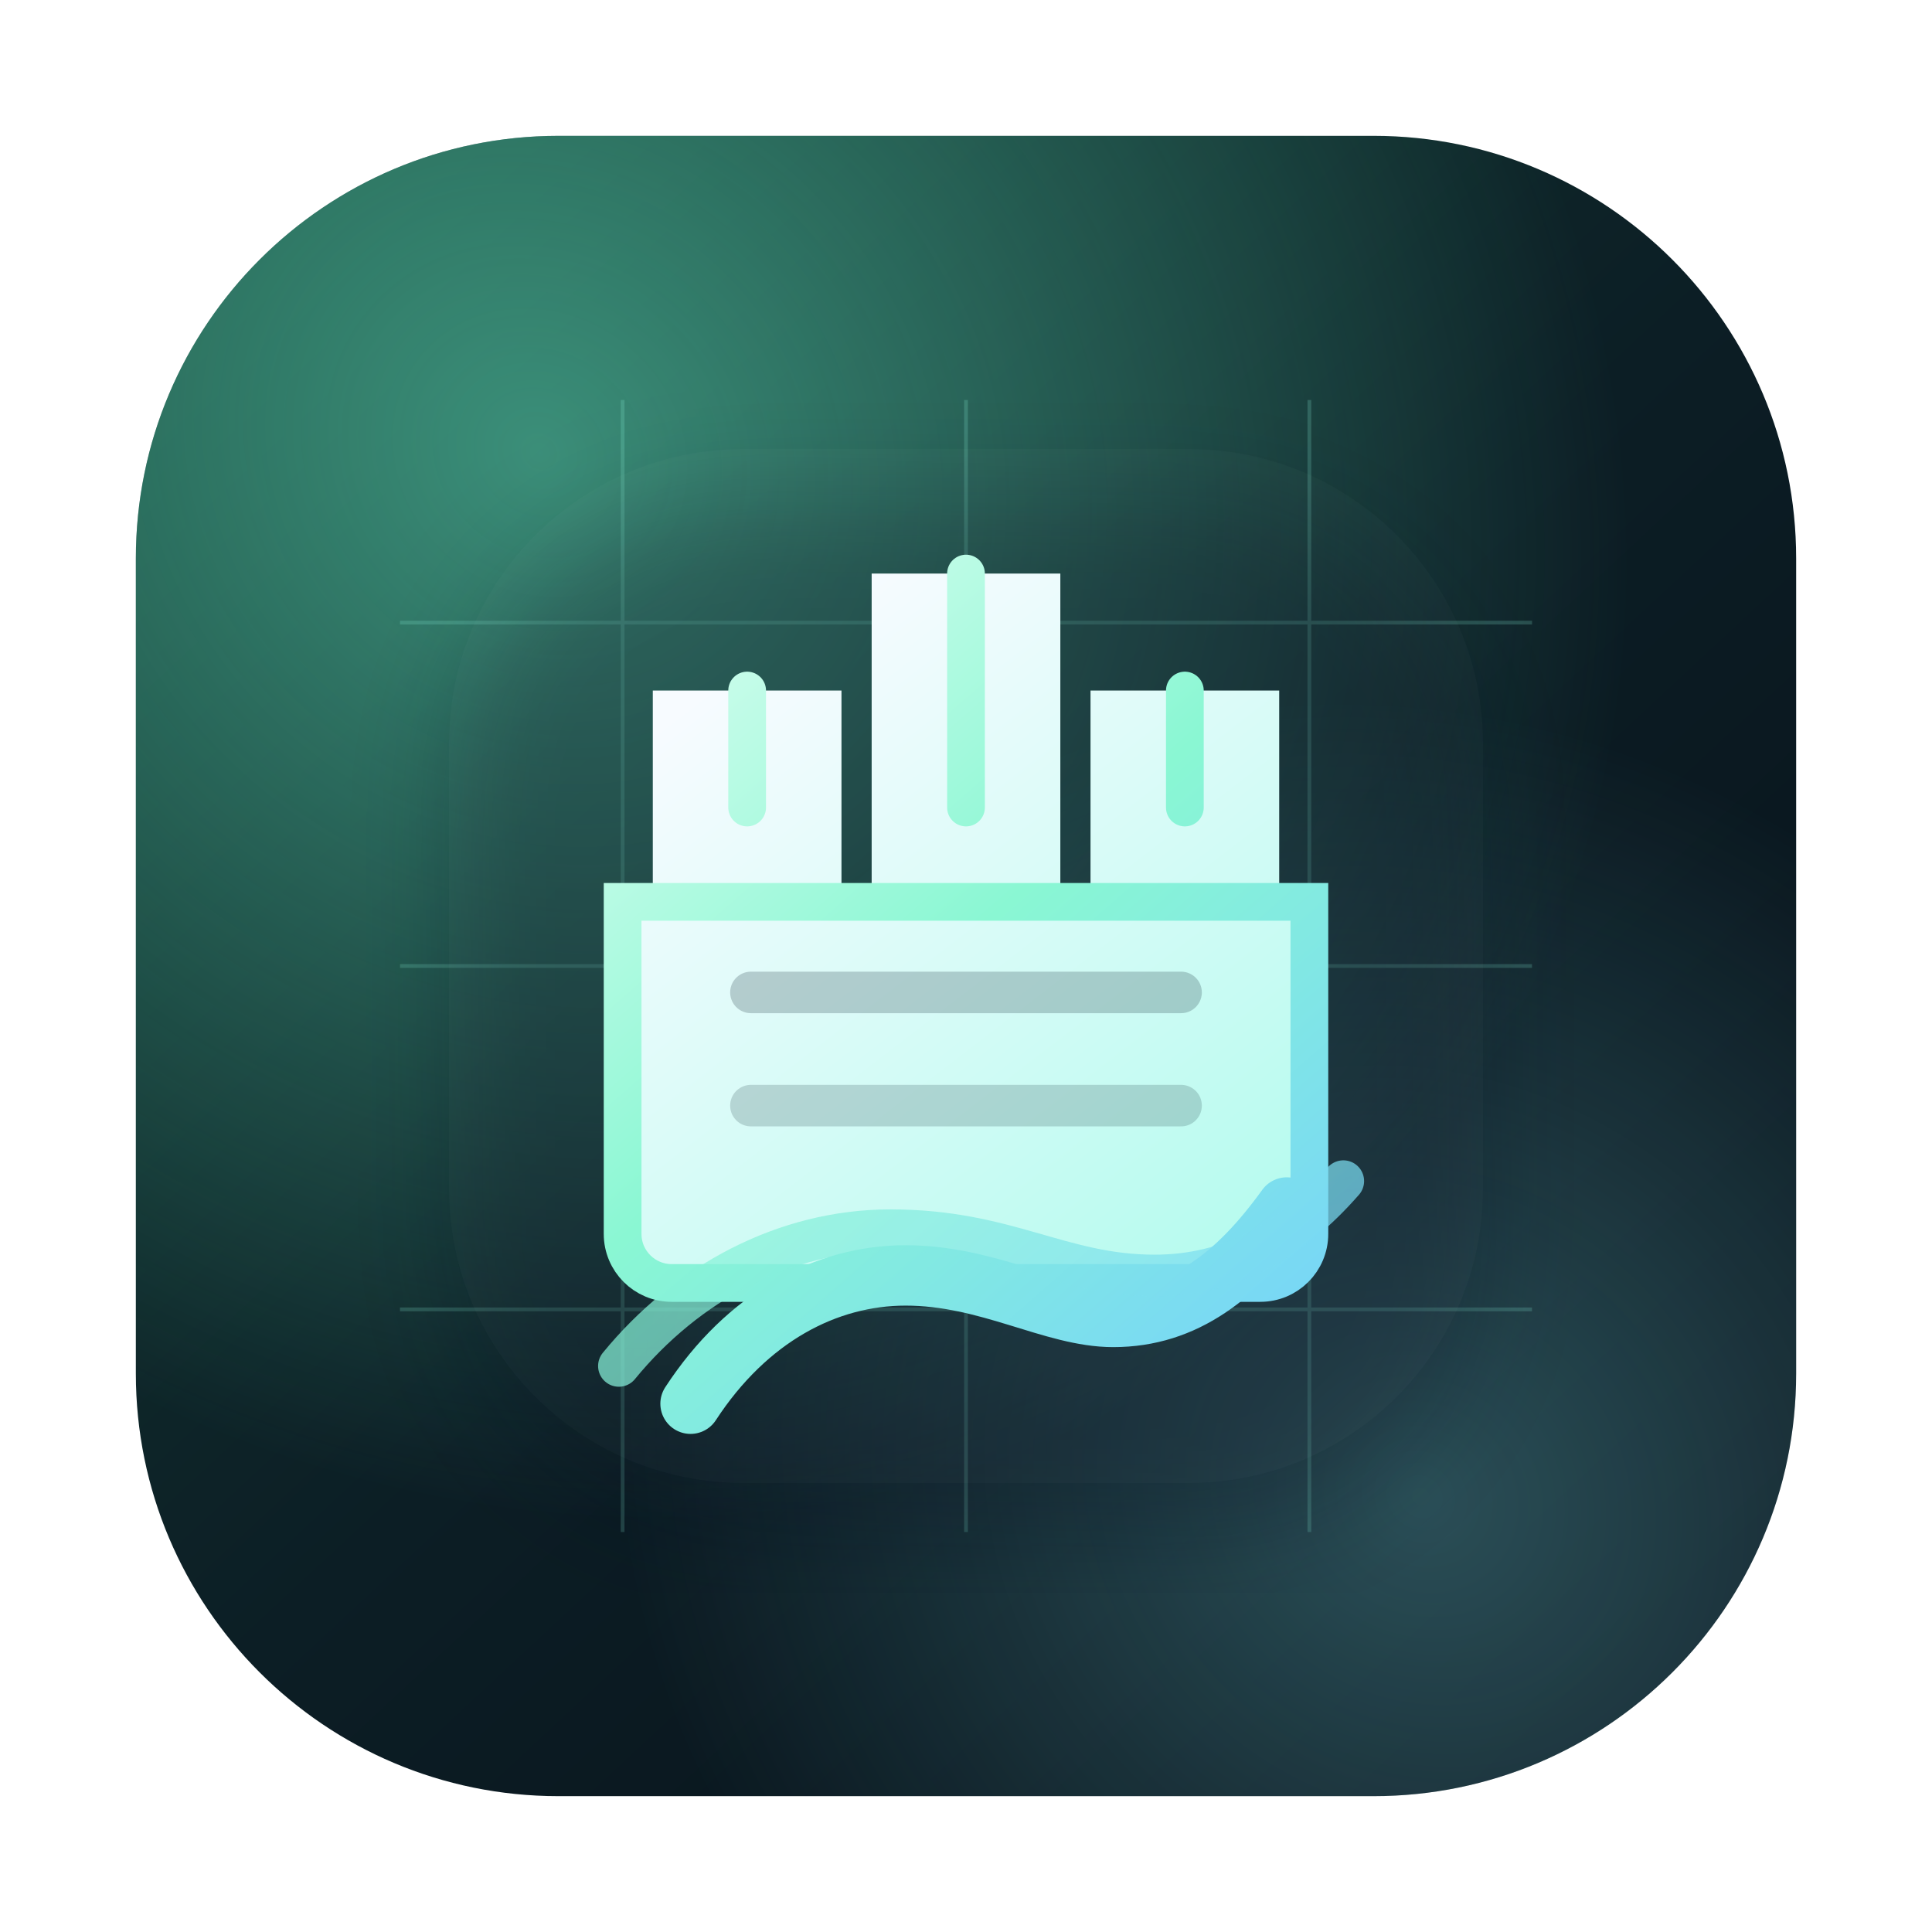
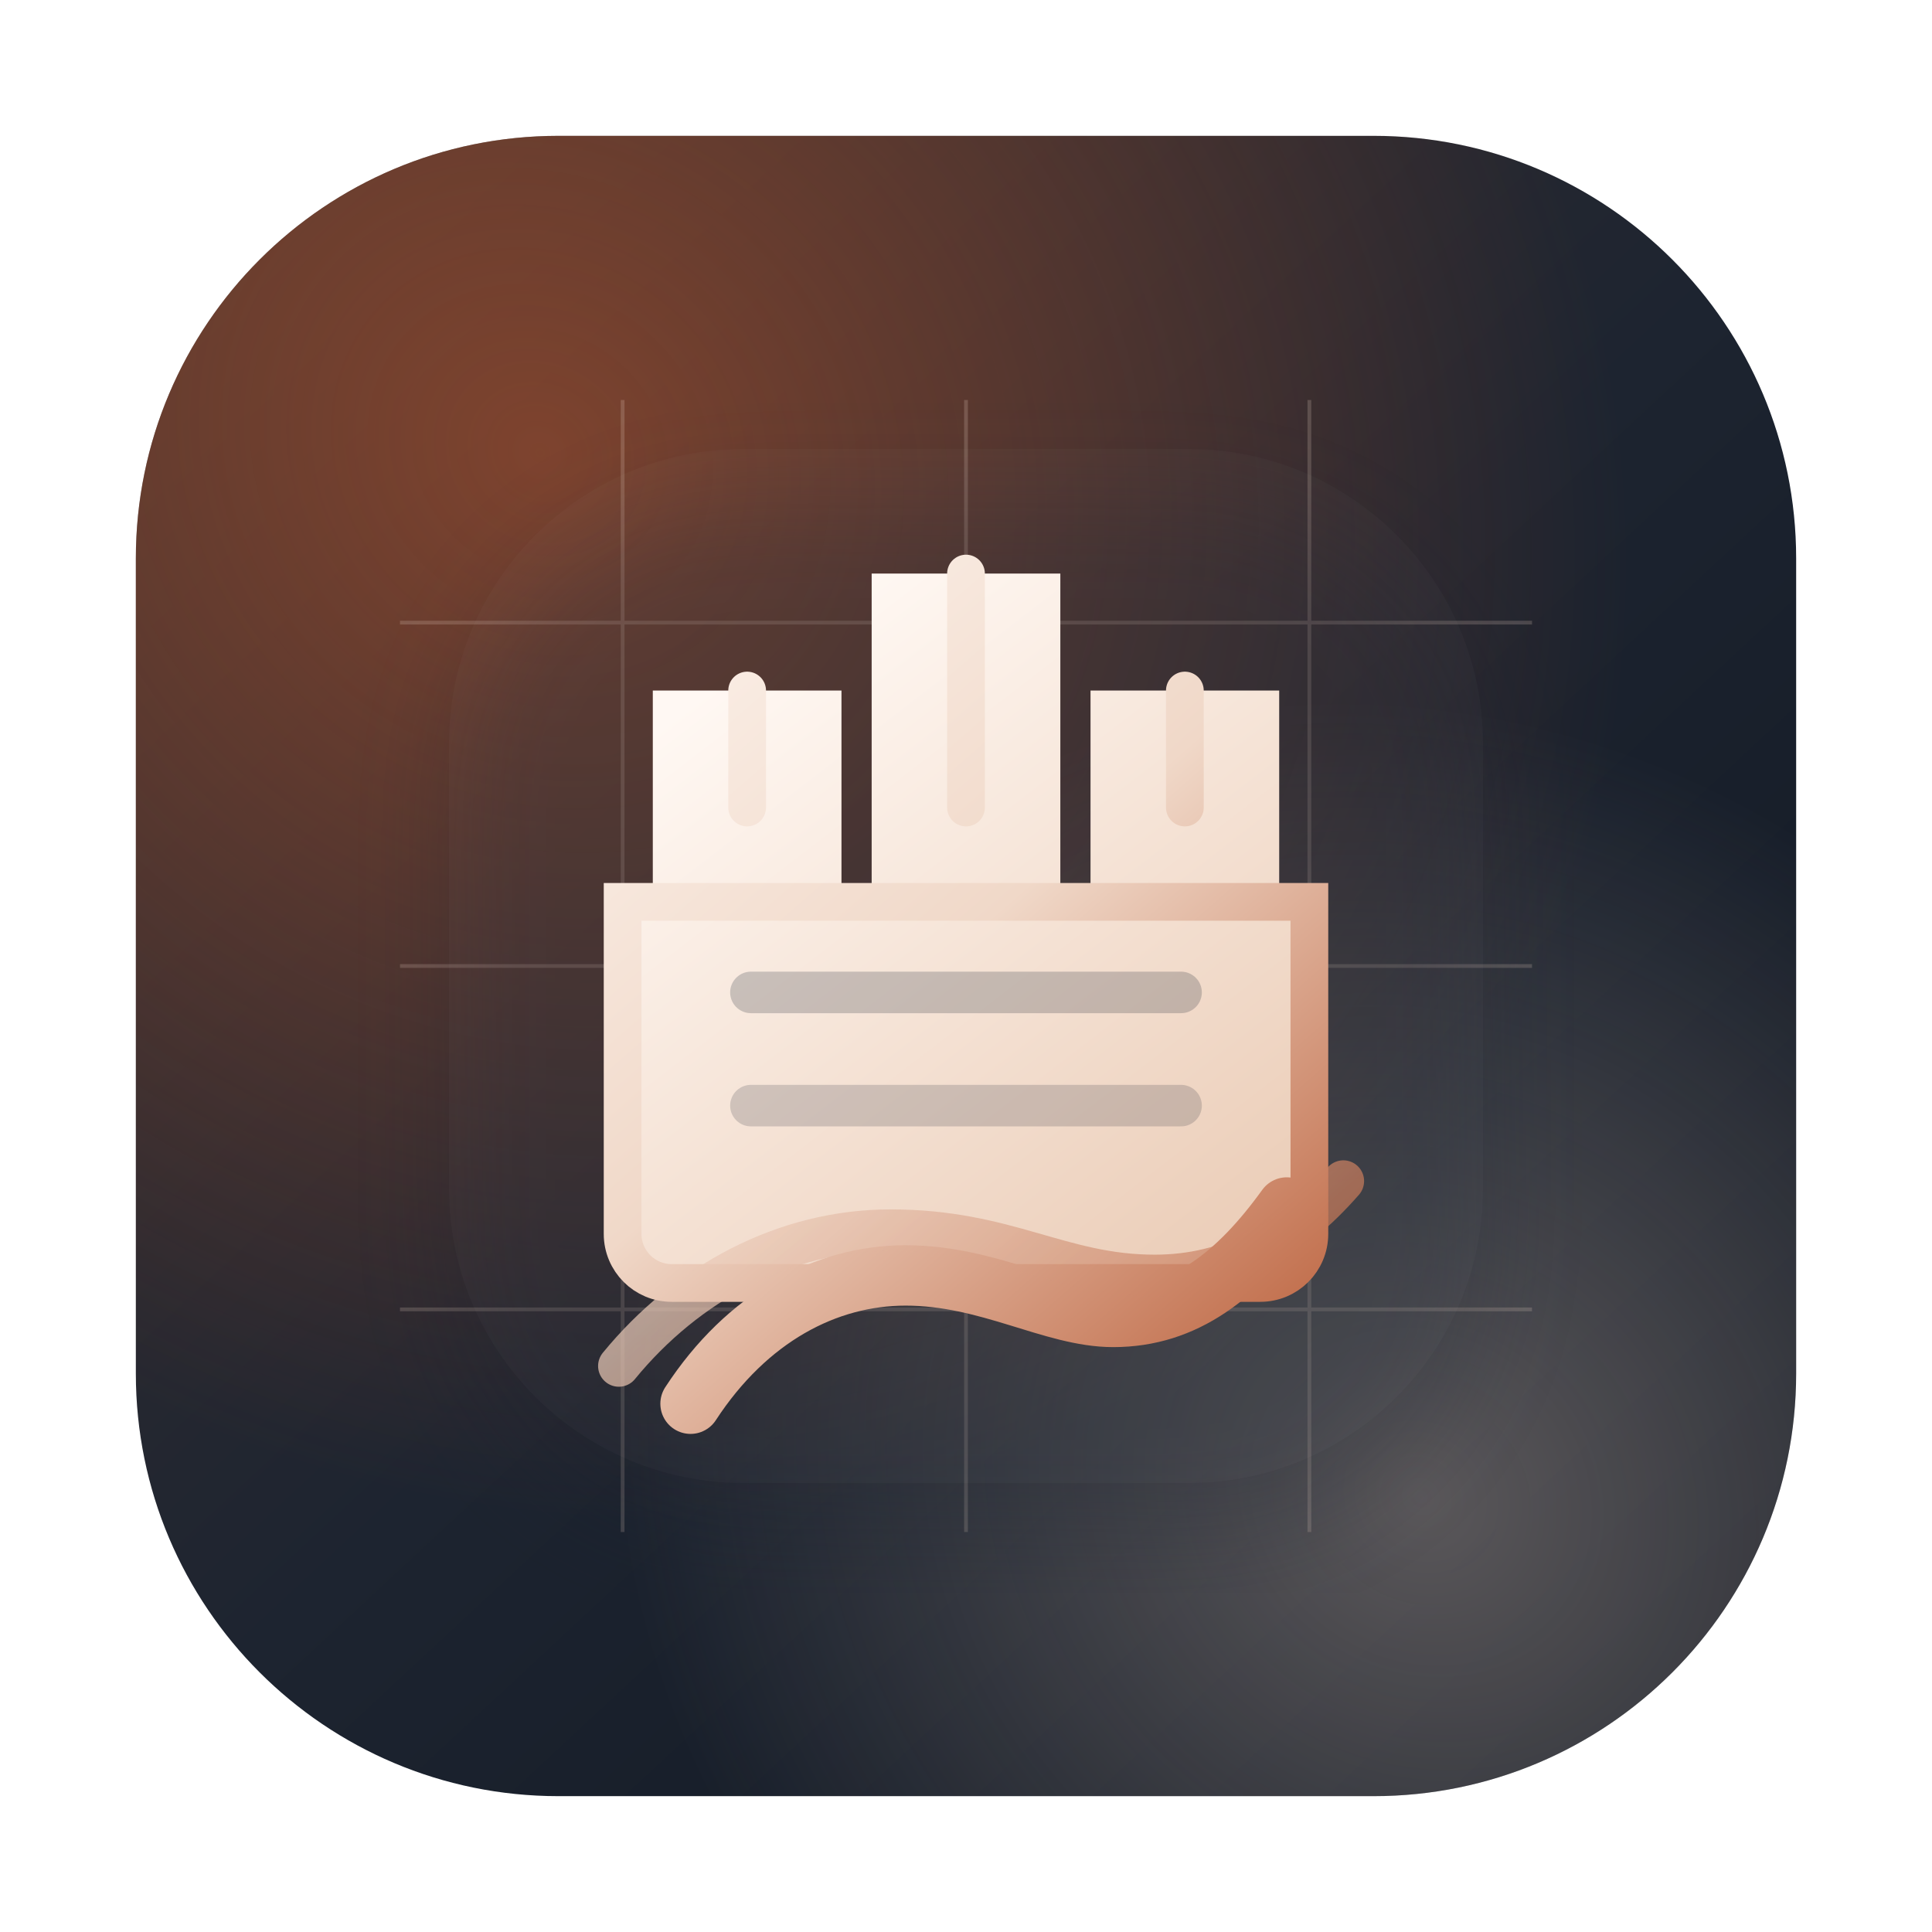
<svg xmlns="http://www.w3.org/2000/svg" width="1024" height="1024" viewBox="0 0 1024 1024" fill="none">
  <defs>
    <linearGradient id="auto-bg" x1="140" y1="120" x2="888" y2="924" gradientUnits="userSpaceOnUse">
-       <stop stop-color="#123A33" />
-       <stop offset="0.5" stop-color="#0C1E25" />
-       <stop offset="1" stop-color="#081019" />
+       <stop stop-color="#3A3030" />
+       <stop offset="0.5" stop-color="#1D2430" />
+       <stop offset="1" stop-color="#101722" />
    </linearGradient>
    <radialGradient id="auto-glow-a" cx="0" cy="0" r="1" gradientUnits="userSpaceOnUse" gradientTransform="translate(286 238) rotate(42) scale(604 538)">
-       <stop stop-color="#63E6BE" stop-opacity="0.52" />
-       <stop offset="1" stop-color="#63E6BE" stop-opacity="0" />
+       <stop stop-color="#B6542D" stop-opacity="0.58" />
+       <stop offset="1" stop-color="#B6542D" stop-opacity="0" />
    </radialGradient>
    <radialGradient id="auto-glow-b" cx="0" cy="0" r="1" gradientUnits="userSpaceOnUse" gradientTransform="translate(752 794) rotate(-136) scale(446 402)">
-       <stop stop-color="#8AF7FF" stop-opacity="0.26" />
-       <stop offset="1" stop-color="#8AF7FF" stop-opacity="0" />
+       <stop stop-color="#F0D8C8" stop-opacity="0.32" />
+       <stop offset="1" stop-color="#F0D8C8" stop-opacity="0" />
    </radialGradient>
    <linearGradient id="auto-frame" x1="304" y1="270" x2="726" y2="754" gradientUnits="userSpaceOnUse">
-       <stop stop-color="#ECFFF7" />
-       <stop offset="0.48" stop-color="#8AF7D3" />
-       <stop offset="1" stop-color="#73CEFF" />
+       <stop stop-color="#FFF8F3" />
+       <stop offset="0.48" stop-color="#F0D8C8" />
+       <stop offset="1" stop-color="#B6542D" />
    </linearGradient>
    <linearGradient id="auto-fill" x1="382" y1="360" x2="654" y2="714" gradientUnits="userSpaceOnUse">
-       <stop stop-color="#F7FBFF" />
-       <stop offset="1" stop-color="#B0FBED" />
+       <stop stop-color="#FFF8F3" />
+       <stop offset="1" stop-color="#E9C9B2" />
    </linearGradient>
    <filter id="auto-shadow" x="180" y="180" width="664" height="664" filterUnits="userSpaceOnUse" color-interpolation-filters="sRGB">
      <feFlood flood-opacity="0" result="BackgroundImageFix" />
      <feColorMatrix in="SourceAlpha" type="matrix" values="0 0 0 0 0 0 0 0 0 0 0 0 0 0 0 0 0 0 127 0" result="hardAlpha" />
      <feOffset dy="28" />
      <feGaussianBlur stdDeviation="28" />
-       <feColorMatrix type="matrix" values="0 0 0 0 0.012 0 0 0 0 0.047 0 0 0 0 0.114 0 0 0 0.28 0" />
+       <feColorMatrix type="matrix" values="0 0 0 0 0.114 0 0 0 0 0.141 0 0 0 0 0.188 0 0 0 0.28 0" />
      <feBlend mode="normal" in2="BackgroundImageFix" result="drop" />
      <feBlend mode="normal" in="SourceGraphic" in2="drop" result="shape" />
    </filter>
  </defs>
  <rect x="72" y="72" width="880" height="880" rx="224" fill="url(#auto-bg)" />
  <rect x="72" y="72" width="880" height="880" rx="224" fill="url(#auto-glow-a)" />
  <rect x="72" y="72" width="880" height="880" rx="224" fill="url(#auto-glow-b)" />
  <g opacity="0.2">
-     <path d="M212 330H812" stroke="#8EF8E0" stroke-width="2" />
-     <path d="M212 512H812" stroke="#8EF8E0" stroke-width="2" />
-     <path d="M212 694H812" stroke="#8EF8E0" stroke-width="2" />
-     <path d="M330 212V812" stroke="#8EF8E0" stroke-width="2" />
-     <path d="M512 212V812" stroke="#8EF8E0" stroke-width="2" />
-     <path d="M694 212V812" stroke="#8EF8E0" stroke-width="2" />
+     <path d="M212 330H812" stroke="#F0D8C8" stroke-width="2" />
+     <path d="M212 512H812" stroke="#F0D8C8" stroke-width="2" />
+     <path d="M212 694H812" stroke="#F0D8C8" stroke-width="2" />
+     <path d="M330 212V812" stroke="#F0D8C8" stroke-width="2" />
+     <path d="M512 212V812" stroke="#F0D8C8" stroke-width="2" />
+     <path d="M694 212V812" stroke="#F0D8C8" stroke-width="2" />
  </g>
  <g filter="url(#auto-shadow)">
    <rect x="238" y="238" width="548" height="548" rx="156" fill="rgba(255,255,255,0.02)" />
    <path d="M346 366H446V472H346V366Z" fill="url(#auto-fill)" />
    <path d="M462 304H562V472H462V304Z" fill="url(#auto-fill)" />
    <path d="M578 366H678V472H578V366Z" fill="url(#auto-fill)" />
    <path d="M330 478H694V654C694 668.36 682.36 680 668 680H356C341.64 680 330 668.36 330 654V478Z" fill="url(#auto-fill)" />
    <path d="M330 478H694V654C694 668.36 682.36 680 668 680H356C341.64 680 330 668.36 330 654V478Z" stroke="url(#auto-frame)" stroke-width="20" />
    <path d="M366 744C396 698 438 676 480 676C524 676 558 698 590 698C628 698 656 676 682 640" stroke="url(#auto-frame)" stroke-width="32" stroke-linecap="round" />
    <path d="M328 724C364 680 416 652 472 652C534 652 562 676 612 676C652 676 684 658 712 626" stroke="url(#auto-frame)" stroke-width="22" stroke-linecap="round" opacity="0.72" />
-     <path d="M398 526H626" stroke="#0D2530" stroke-width="22" stroke-linecap="round" opacity="0.22" />
-     <path d="M398 586H626" stroke="#0D2530" stroke-width="22" stroke-linecap="round" opacity="0.18" />
+     <path d="M398 526H626" stroke="#1D2430" stroke-width="22" stroke-linecap="round" opacity="0.22" />
+     <path d="M398 586H626" stroke="#1D2430" stroke-width="22" stroke-linecap="round" opacity="0.18" />
    <path d="M396 366V428" stroke="url(#auto-frame)" stroke-width="20" stroke-linecap="round" />
    <path d="M512 304V428" stroke="url(#auto-frame)" stroke-width="20" stroke-linecap="round" />
    <path d="M628 366V428" stroke="url(#auto-frame)" stroke-width="20" stroke-linecap="round" />
  </g>
</svg>
